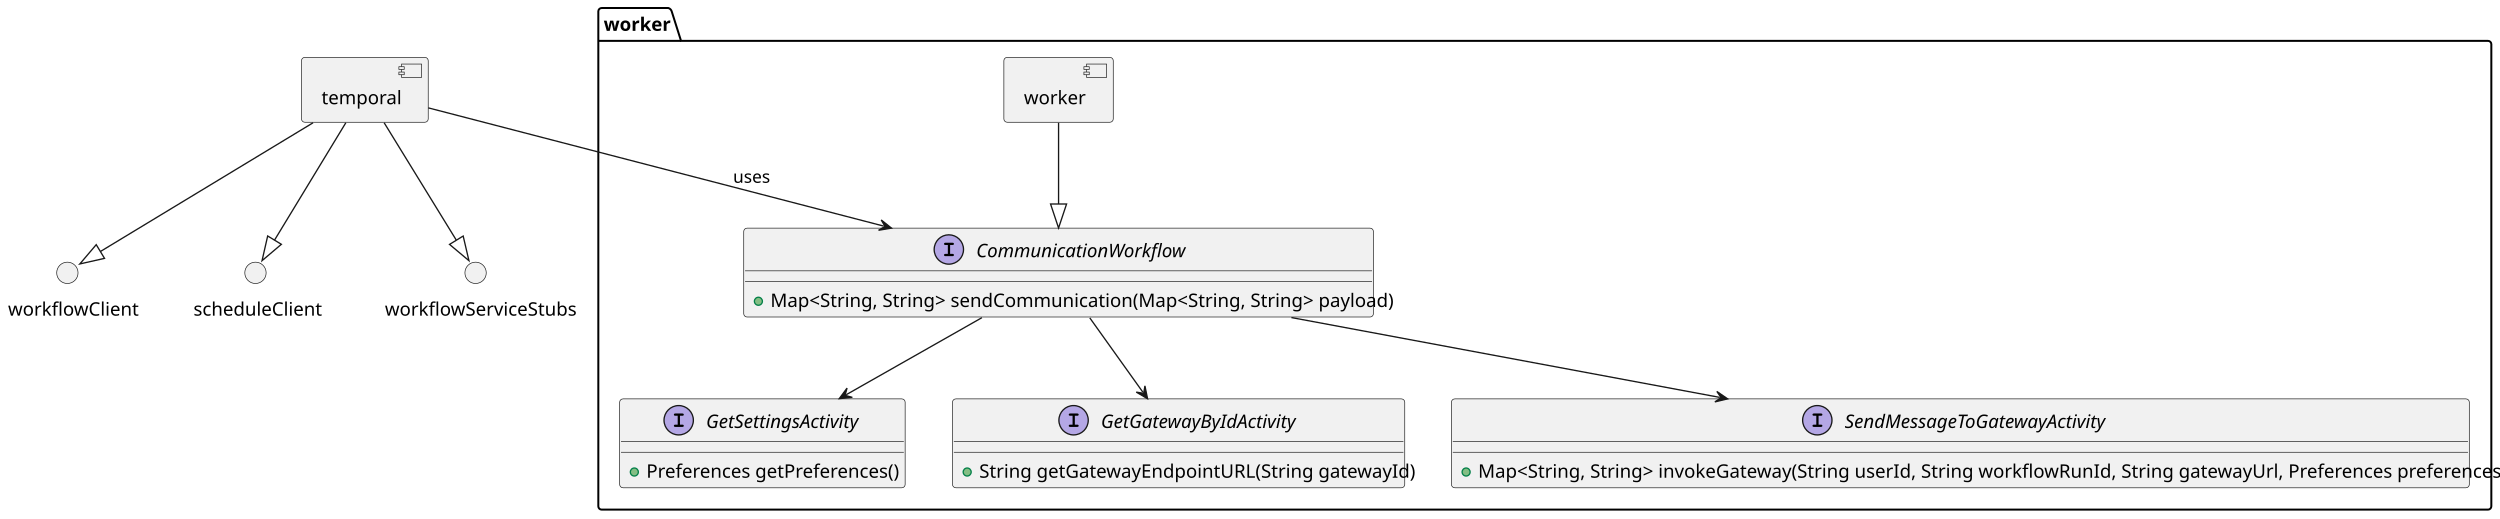
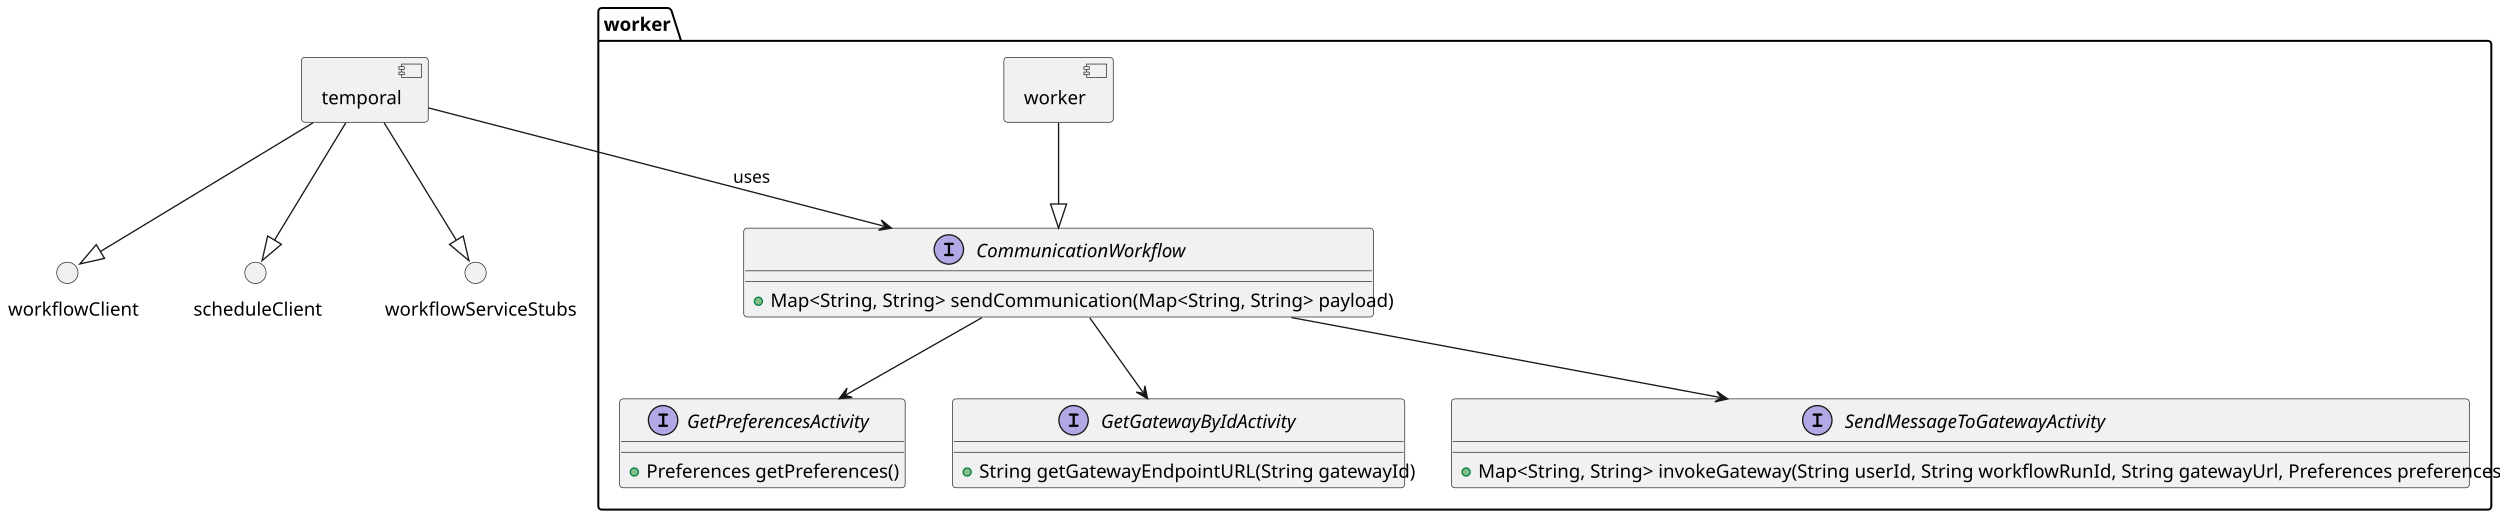
<svg xmlns="http://www.w3.org/2000/svg" contentStyleType="text/css" height="389px" preserveAspectRatio="none" style="width:1874px;height:389px;background:#FFFFFF;" version="1.1" viewBox="0 0 1874 389" width="1874px" zoomAndPan="magnify">
  <defs />
  <g>
    <g id="cluster_workerGroup">
      <path d="M451,6.014 L501,6.014 A3.75,3.75 0 0 1 503.5,8.514 L510.5,30.635 L1865,30.635 A2.5,2.5 0 0 1 1867.5,33.135 L1867.5,379.514 A2.5,2.5 0 0 1 1865,382.014 L451,382.014 A2.5,2.5 0 0 1 448.5,379.514 L448.5,8.514 A2.5,2.5 0 0 1 451,6.014 " fill="none" style="stroke:#000000;stroke-width:1.5;" />
      <line style="stroke:#000000;stroke-width:1.5;" x1="448.5" x2="510.5" y1="30.635" y2="30.635" />
      <text fill="#000000" font-family="sans-serif" font-size="14" font-weight="bold" lengthAdjust="spacing" textLength="49" x="452.5" y="23.121">worker</text>
    </g>
    <g id="elem_temporal">
      <rect fill="#F1F1F1" height="48.621" rx="2.5" ry="2.5" style="stroke:#181818;stroke-width:0.5;" width="95" x="226" y="43.014" />
      <rect fill="#F1F1F1" height="10" style="stroke:#181818;stroke-width:0.5;" width="15" x="301" y="48.014" />
      <rect fill="#F1F1F1" height="2" style="stroke:#181818;stroke-width:0.5;" width="4" x="299" y="50.014" />
      <rect fill="#F1F1F1" height="2" style="stroke:#181818;stroke-width:0.5;" width="4" x="299" y="54.014" />
      <text fill="#000000" font-family="sans-serif" font-size="14" lengthAdjust="spacing" textLength="55" x="241" y="78.121">temporal</text>
    </g>
    <g id="elem_CommunicationWorkflow">
      <rect codeLine="19" fill="#F1F1F1" height="66.621" id="CommunicationWorkflow" rx="2.5" ry="2.5" style="stroke:#181818;stroke-width:0.5;" width="472" x="557.5" y="171.014" />
      <ellipse cx="711.25" cy="187.014" fill="#B4A7E5" rx="11" ry="11" style="stroke:#181818;stroke-width:1.0;" />
      <path d="M712.203,183.654 L712.203,190.31 L713.922,190.31 Q714.531,190.31 714.797,190.545 Q715.062,190.779 715.062,191.17 Q715.062,191.545 714.797,191.779 Q714.531,192.014 713.922,192.014 L708.781,192.014 Q708.172,192.014 707.906,191.779 Q707.641,191.545 707.641,191.154 Q707.641,190.779 707.906,190.545 Q708.172,190.31 708.781,190.31 L710.5,190.31 L710.5,183.654 L708.781,183.654 Q708.172,183.654 707.906,183.42 Q707.641,183.185 707.641,182.795 Q707.641,182.42 707.906,182.185 Q708.172,181.951 708.781,181.951 L713.922,181.951 Q714.531,181.951 714.797,182.185 Q715.062,182.42 715.062,182.795 Q715.062,183.185 714.797,183.42 Q714.531,183.654 713.922,183.654 L712.203,183.654 Z " fill="#000000" />
      <text fill="#000000" font-family="sans-serif" font-size="14" font-style="italic" lengthAdjust="spacing" textLength="156" x="731.75" y="192.81">CommunicationWorkflow</text>
      <line style="stroke:#181818;stroke-width:0.5;" x1="558.5" x2="1028.5" y1="203.014" y2="203.014" />
      <line style="stroke:#181818;stroke-width:0.5;" x1="558.5" x2="1028.5" y1="211.014" y2="211.014" />
      <ellipse cx="568.5" cy="225.824" fill="#84BE84" rx="3" ry="3" style="stroke:#038048;stroke-width:1.0;" />
      <text fill="#000000" font-family="sans-serif" font-size="14" lengthAdjust="spacing" textLength="446" x="577.5" y="230.121">Map&lt;String, String&gt; sendCommunication(Map&lt;String, String&gt; payload)</text>
    </g>
-     <g id="elem_GetSettingsActivity">
-       <rect codeLine="23" fill="#F1F1F1" height="66.621" id="GetSettingsActivity" rx="2.5" ry="2.5" style="stroke:#181818;stroke-width:0.5;" width="214" x="464.5" y="299.014" />
-       <ellipse cx="508.75" cy="315.014" fill="#B4A7E5" rx="11" ry="11" style="stroke:#181818;stroke-width:1.0;" />
-       <path d="M509.703,311.654 L509.703,318.31 L511.422,318.31 Q512.031,318.31 512.297,318.545 Q512.562,318.779 512.562,319.17 Q512.562,319.545 512.297,319.779 Q512.031,320.014 511.422,320.014 L506.281,320.014 Q505.672,320.014 505.406,319.779 Q505.141,319.545 505.141,319.154 Q505.141,318.779 505.406,318.545 Q505.672,318.31 506.281,318.31 L508,318.31 L508,311.654 L506.281,311.654 Q505.672,311.654 505.406,311.42 Q505.141,311.185 505.141,310.795 Q505.141,310.42 505.406,310.185 Q505.672,309.951 506.281,309.951 L511.422,309.951 Q512.031,309.951 512.297,310.185 Q512.562,310.42 512.562,310.795 Q512.562,311.185 512.297,311.42 Q512.031,311.654 511.422,311.654 L509.703,311.654 Z " fill="#000000" />
-       <text fill="#000000" font-family="sans-serif" font-size="14" font-style="italic" lengthAdjust="spacing" textLength="117" x="529.25" y="320.81">GetSettingsActivity</text>
+     <g id="elem_GetPreferencesActivity">
+       <rect codeLine="23" fill="#F1F1F1" height="66.621" id="GetPreferencesActivity" rx="2.5" ry="2.5" style="stroke:#181818;stroke-width:0.5;" width="214" x="464.5" y="299.014" />
+       <ellipse cx="497.05" cy="315.014" fill="#B4A7E5" rx="11" ry="11" style="stroke:#181818;stroke-width:1.0;" />
+       <path d="M498.003,311.654 L498.003,318.31 L499.722,318.31 Q500.331,318.31 500.597,318.545 Q500.863,318.779 500.863,319.17 Q500.863,319.545 500.597,319.779 Q500.331,320.014 499.722,320.014 L494.581,320.014 Q493.972,320.014 493.706,319.779 Q493.441,319.545 493.441,319.154 Q493.441,318.779 493.706,318.545 Q493.972,318.31 494.581,318.31 L496.3,318.31 L496.3,311.654 L494.581,311.654 Q493.972,311.654 493.706,311.42 Q493.441,311.185 493.441,310.795 Q493.441,310.42 493.706,310.185 Q493.972,309.951 494.581,309.951 L499.722,309.951 Q500.331,309.951 500.597,310.185 Q500.863,310.42 500.863,310.795 Q500.863,311.185 500.597,311.42 Q500.331,311.654 499.722,311.654 L498.003,311.654 Z " fill="#000000" />
+       <text fill="#000000" font-family="sans-serif" font-size="14" font-style="italic" lengthAdjust="spacing" textLength="143" x="514.95" y="320.81">GetPreferencesActivity</text>
      <line style="stroke:#181818;stroke-width:0.5;" x1="465.5" x2="677.5" y1="331.014" y2="331.014" />
      <line style="stroke:#181818;stroke-width:0.5;" x1="465.5" x2="677.5" y1="339.014" y2="339.014" />
      <ellipse cx="475.5" cy="353.824" fill="#84BE84" rx="3" ry="3" style="stroke:#038048;stroke-width:1.0;" />
      <text fill="#000000" font-family="sans-serif" font-size="14" lengthAdjust="spacing" textLength="188" x="484.5" y="358.121">Preferences getPreferences()</text>
    </g>
    <g id="elem_GetGatewayByIdActivity">
      <rect codeLine="27" fill="#F1F1F1" height="66.621" id="GetGatewayByIdActivity" rx="2.5" ry="2.5" style="stroke:#181818;stroke-width:0.5;" width="339" x="714" y="299.014" />
      <ellipse cx="804.75" cy="315.014" fill="#B4A7E5" rx="11" ry="11" style="stroke:#181818;stroke-width:1.0;" />
      <path d="M805.703,311.654 L805.703,318.31 L807.422,318.31 Q808.031,318.31 808.297,318.545 Q808.562,318.779 808.562,319.17 Q808.562,319.545 808.297,319.779 Q808.031,320.014 807.422,320.014 L802.281,320.014 Q801.672,320.014 801.406,319.779 Q801.141,319.545 801.141,319.154 Q801.141,318.779 801.406,318.545 Q801.672,318.31 802.281,318.31 L804,318.31 L804,311.654 L802.281,311.654 Q801.672,311.654 801.406,311.42 Q801.141,311.185 801.141,310.795 Q801.141,310.42 801.406,310.185 Q801.672,309.951 802.281,309.951 L807.422,309.951 Q808.031,309.951 808.297,310.185 Q808.562,310.42 808.562,310.795 Q808.562,311.185 808.297,311.42 Q808.031,311.654 807.422,311.654 L805.703,311.654 Z " fill="#000000" />
      <text fill="#000000" font-family="sans-serif" font-size="14" font-style="italic" lengthAdjust="spacing" textLength="149" x="825.25" y="320.81">GetGatewayByIdActivity</text>
      <line style="stroke:#181818;stroke-width:0.5;" x1="715" x2="1052" y1="331.014" y2="331.014" />
      <line style="stroke:#181818;stroke-width:0.5;" x1="715" x2="1052" y1="339.014" y2="339.014" />
      <ellipse cx="725" cy="353.824" fill="#84BE84" rx="3" ry="3" style="stroke:#038048;stroke-width:1.0;" />
      <text fill="#000000" font-family="sans-serif" font-size="14" lengthAdjust="spacing" textLength="313" x="734" y="358.121">String getGatewayEndpointURL(String gatewayId)</text>
    </g>
    <g id="elem_SendMessageToGatewayActivity">
      <rect codeLine="31" fill="#F1F1F1" height="66.621" id="SendMessageToGatewayActivity" rx="2.5" ry="2.5" style="stroke:#181818;stroke-width:0.5;" width="763" x="1088" y="299.014" />
      <ellipse cx="1362.25" cy="315.014" fill="#B4A7E5" rx="11" ry="11" style="stroke:#181818;stroke-width:1.0;" />
      <path d="M1363.203,311.654 L1363.203,318.31 L1364.922,318.31 Q1365.531,318.31 1365.797,318.545 Q1366.062,318.779 1366.062,319.17 Q1366.062,319.545 1365.797,319.779 Q1365.531,320.014 1364.922,320.014 L1359.781,320.014 Q1359.172,320.014 1358.906,319.779 Q1358.641,319.545 1358.641,319.154 Q1358.641,318.779 1358.906,318.545 Q1359.172,318.31 1359.781,318.31 L1361.5,318.31 L1361.5,311.654 L1359.781,311.654 Q1359.172,311.654 1358.906,311.42 Q1358.641,311.185 1358.641,310.795 Q1358.641,310.42 1358.906,310.185 Q1359.172,309.951 1359.781,309.951 L1364.922,309.951 Q1365.531,309.951 1365.797,310.185 Q1366.062,310.42 1366.062,310.795 Q1366.062,311.185 1365.797,311.42 Q1365.531,311.654 1364.922,311.654 L1363.203,311.654 Z " fill="#000000" />
      <text fill="#000000" font-family="sans-serif" font-size="14" font-style="italic" lengthAdjust="spacing" textLength="206" x="1382.75" y="320.81">SendMessageToGatewayActivity</text>
      <line style="stroke:#181818;stroke-width:0.5;" x1="1089" x2="1850" y1="331.014" y2="331.014" />
      <line style="stroke:#181818;stroke-width:0.5;" x1="1089" x2="1850" y1="339.014" y2="339.014" />
      <ellipse cx="1099" cy="353.824" fill="#84BE84" rx="3" ry="3" style="stroke:#038048;stroke-width:1.0;" />
      <text fill="#000000" font-family="sans-serif" font-size="14" lengthAdjust="spacing" textLength="737" x="1108" y="358.121">Map&lt;String, String&gt; invokeGateway(String userId, String workflowRunId, String gatewayUrl, Preferences preferences)</text>
    </g>
    <g id="elem_worker">
      <rect fill="#F1F1F1" height="48.621" rx="2.5" ry="2.5" style="stroke:#181818;stroke-width:0.5;" width="82" x="752.5" y="43.014" />
      <rect fill="#F1F1F1" height="10" style="stroke:#181818;stroke-width:0.5;" width="15" x="814.5" y="48.014" />
      <rect fill="#F1F1F1" height="2" style="stroke:#181818;stroke-width:0.5;" width="4" x="812.5" y="50.014" />
      <rect fill="#F1F1F1" height="2" style="stroke:#181818;stroke-width:0.5;" width="4" x="812.5" y="54.014" />
      <text fill="#000000" font-family="sans-serif" font-size="14" lengthAdjust="spacing" textLength="42" x="767.5" y="78.121">worker</text>
    </g>
    <g id="elem_workflowClient">
      <ellipse cx="50.5" cy="204.514" fill="#F1F1F1" rx="8" ry="8" style="stroke:#181818;stroke-width:0.5;" />
      <text fill="#000000" font-family="sans-serif" font-size="14" lengthAdjust="spacing" textLength="89" x="6" y="236.621">workflowClient</text>
    </g>
    <g id="elem_scheduleClient">
      <ellipse cx="191.5" cy="204.514" fill="#F1F1F1" rx="8" ry="8" style="stroke:#181818;stroke-width:0.5;" />
      <text fill="#000000" font-family="sans-serif" font-size="14" lengthAdjust="spacing" textLength="93" x="145" y="236.621">scheduleClient</text>
    </g>
    <g id="elem_workflowServiceStubs">
      <ellipse cx="356.5" cy="204.514" fill="#F1F1F1" rx="8" ry="8" style="stroke:#181818;stroke-width:0.5;" />
      <text fill="#000000" font-family="sans-serif" font-size="14" lengthAdjust="spacing" textLength="136" x="288.5" y="236.621">workflowServiceStubs</text>
    </g>
    <g id="link_temporal_workflowServiceStubs">
      <path codeLine="10" d="M287.96,92.034 C306.91,122.854 329.751,160.011 342.081,180.061 " fill="none" id="temporal-to-workflowServiceStubs" style="stroke:#181818;stroke-width:1.0;" />
      <polygon fill="none" points="351.51,195.394,347.192,176.918,336.97,183.204,351.51,195.394" style="stroke:#181818;stroke-width:1.0;" />
    </g>
    <g id="link_temporal_workflowClient">
      <path codeLine="11" d="M234.66,92.034 C181.5,124.214 104.708,170.692 75.238,188.532 " fill="none" id="temporal-to-workflowClient" style="stroke:#181818;stroke-width:1.0;" />
      <polygon fill="none" points="59.84,197.854,78.346,193.665,72.131,183.399,59.84,197.854" style="stroke:#181818;stroke-width:1.0;" />
    </g>
    <g id="link_temporal_scheduleClient">
      <path codeLine="12" d="M259.22,92.034 C240.5,122.854 217.955,159.96 205.775,180.01 " fill="none" id="temporal-to-scheduleClient" style="stroke:#181818;stroke-width:1.0;" />
      <polygon fill="none" points="196.43,195.394,210.903,183.125,200.648,176.895,196.43,195.394" style="stroke:#181818;stroke-width:1.0;" />
    </g>
    <g id="link_worker_CommunicationWorkflow">
      <path codeLine="35" d="M793.5,92.034 C793.5,113.864 793.5,128.564 793.5,152.914 " fill="none" id="worker-to-CommunicationWorkflow" style="stroke:#181818;stroke-width:1.0;" />
      <polygon fill="none" points="793.5,170.914,799.5,152.914,787.5,152.914,793.5,170.914" style="stroke:#181818;stroke-width:1.0;" />
    </g>
-     <g id="link_CommunicationWorkflow_GetSettingsActivity">
-       <path codeLine="36" d="M736.04,238.124 C703.15,256.794 667.238,277.183 634.318,295.863 " fill="none" id="CommunicationWorkflow-to-GetSettingsActivity" style="stroke:#181818;stroke-width:1.0;" />
+     <g id="link_CommunicationWorkflow_GetPreferencesActivity">
+       <path codeLine="36" d="M736.04,238.124 C703.15,256.794 667.238,277.183 634.318,295.863 " fill="none" id="CommunicationWorkflow-to-GetPreferencesActivity" style="stroke:#181818;stroke-width:1.0;" />
      <polygon fill="#181818" points="629.1,298.824,638.902,297.861,633.449,296.356,634.953,290.903,629.1,298.824" style="stroke:#181818;stroke-width:1.0;" />
    </g>
    <g id="link_CommunicationWorkflow_SendMessageToGatewayActivity">
      <path codeLine="37" d="M968.03,238.044 C1068.57,256.784 1188.621,279.165 1289.151,297.895 " fill="none" id="CommunicationWorkflow-to-SendMessageToGatewayActivity" style="stroke:#181818;stroke-width:1.0;" />
      <polygon fill="#181818" points="1295.05,298.994,1286.935,293.413,1290.135,298.078,1285.47,301.278,1295.05,298.994" style="stroke:#181818;stroke-width:1.0;" />
    </g>
    <g id="link_CommunicationWorkflow_GetGatewayByIdActivity">
      <path codeLine="38" d="M816.91,238.294 C830.24,256.954 843.402,275.382 856.722,294.022 " fill="none" id="CommunicationWorkflow-to-GetGatewayByIdActivity" style="stroke:#181818;stroke-width:1.0;" />
      <polygon fill="#181818" points="860.21,298.904,858.232,289.255,857.303,294.836,851.723,293.907,860.21,298.904" style="stroke:#181818;stroke-width:1.0;" />
    </g>
    <g id="link_temporal_CommunicationWorkflow">
      <path codeLine="41" d="M321.03,80.854 C399,101.094 550.763,140.496 662.462,169.496 " fill="none" id="temporal-to-CommunicationWorkflow" style="stroke:#181818;stroke-width:1.0;" />
      <polygon fill="#181818" points="668.27,171.004,660.564,164.87,663.43,169.747,658.554,172.614,668.27,171.004" style="stroke:#181818;stroke-width:1.0;" />
      <text fill="#000000" font-family="sans-serif" font-size="13" lengthAdjust="spacing" textLength="28" x="549.5" y="137.042">uses</text>
    </g>
  </g>
</svg>
